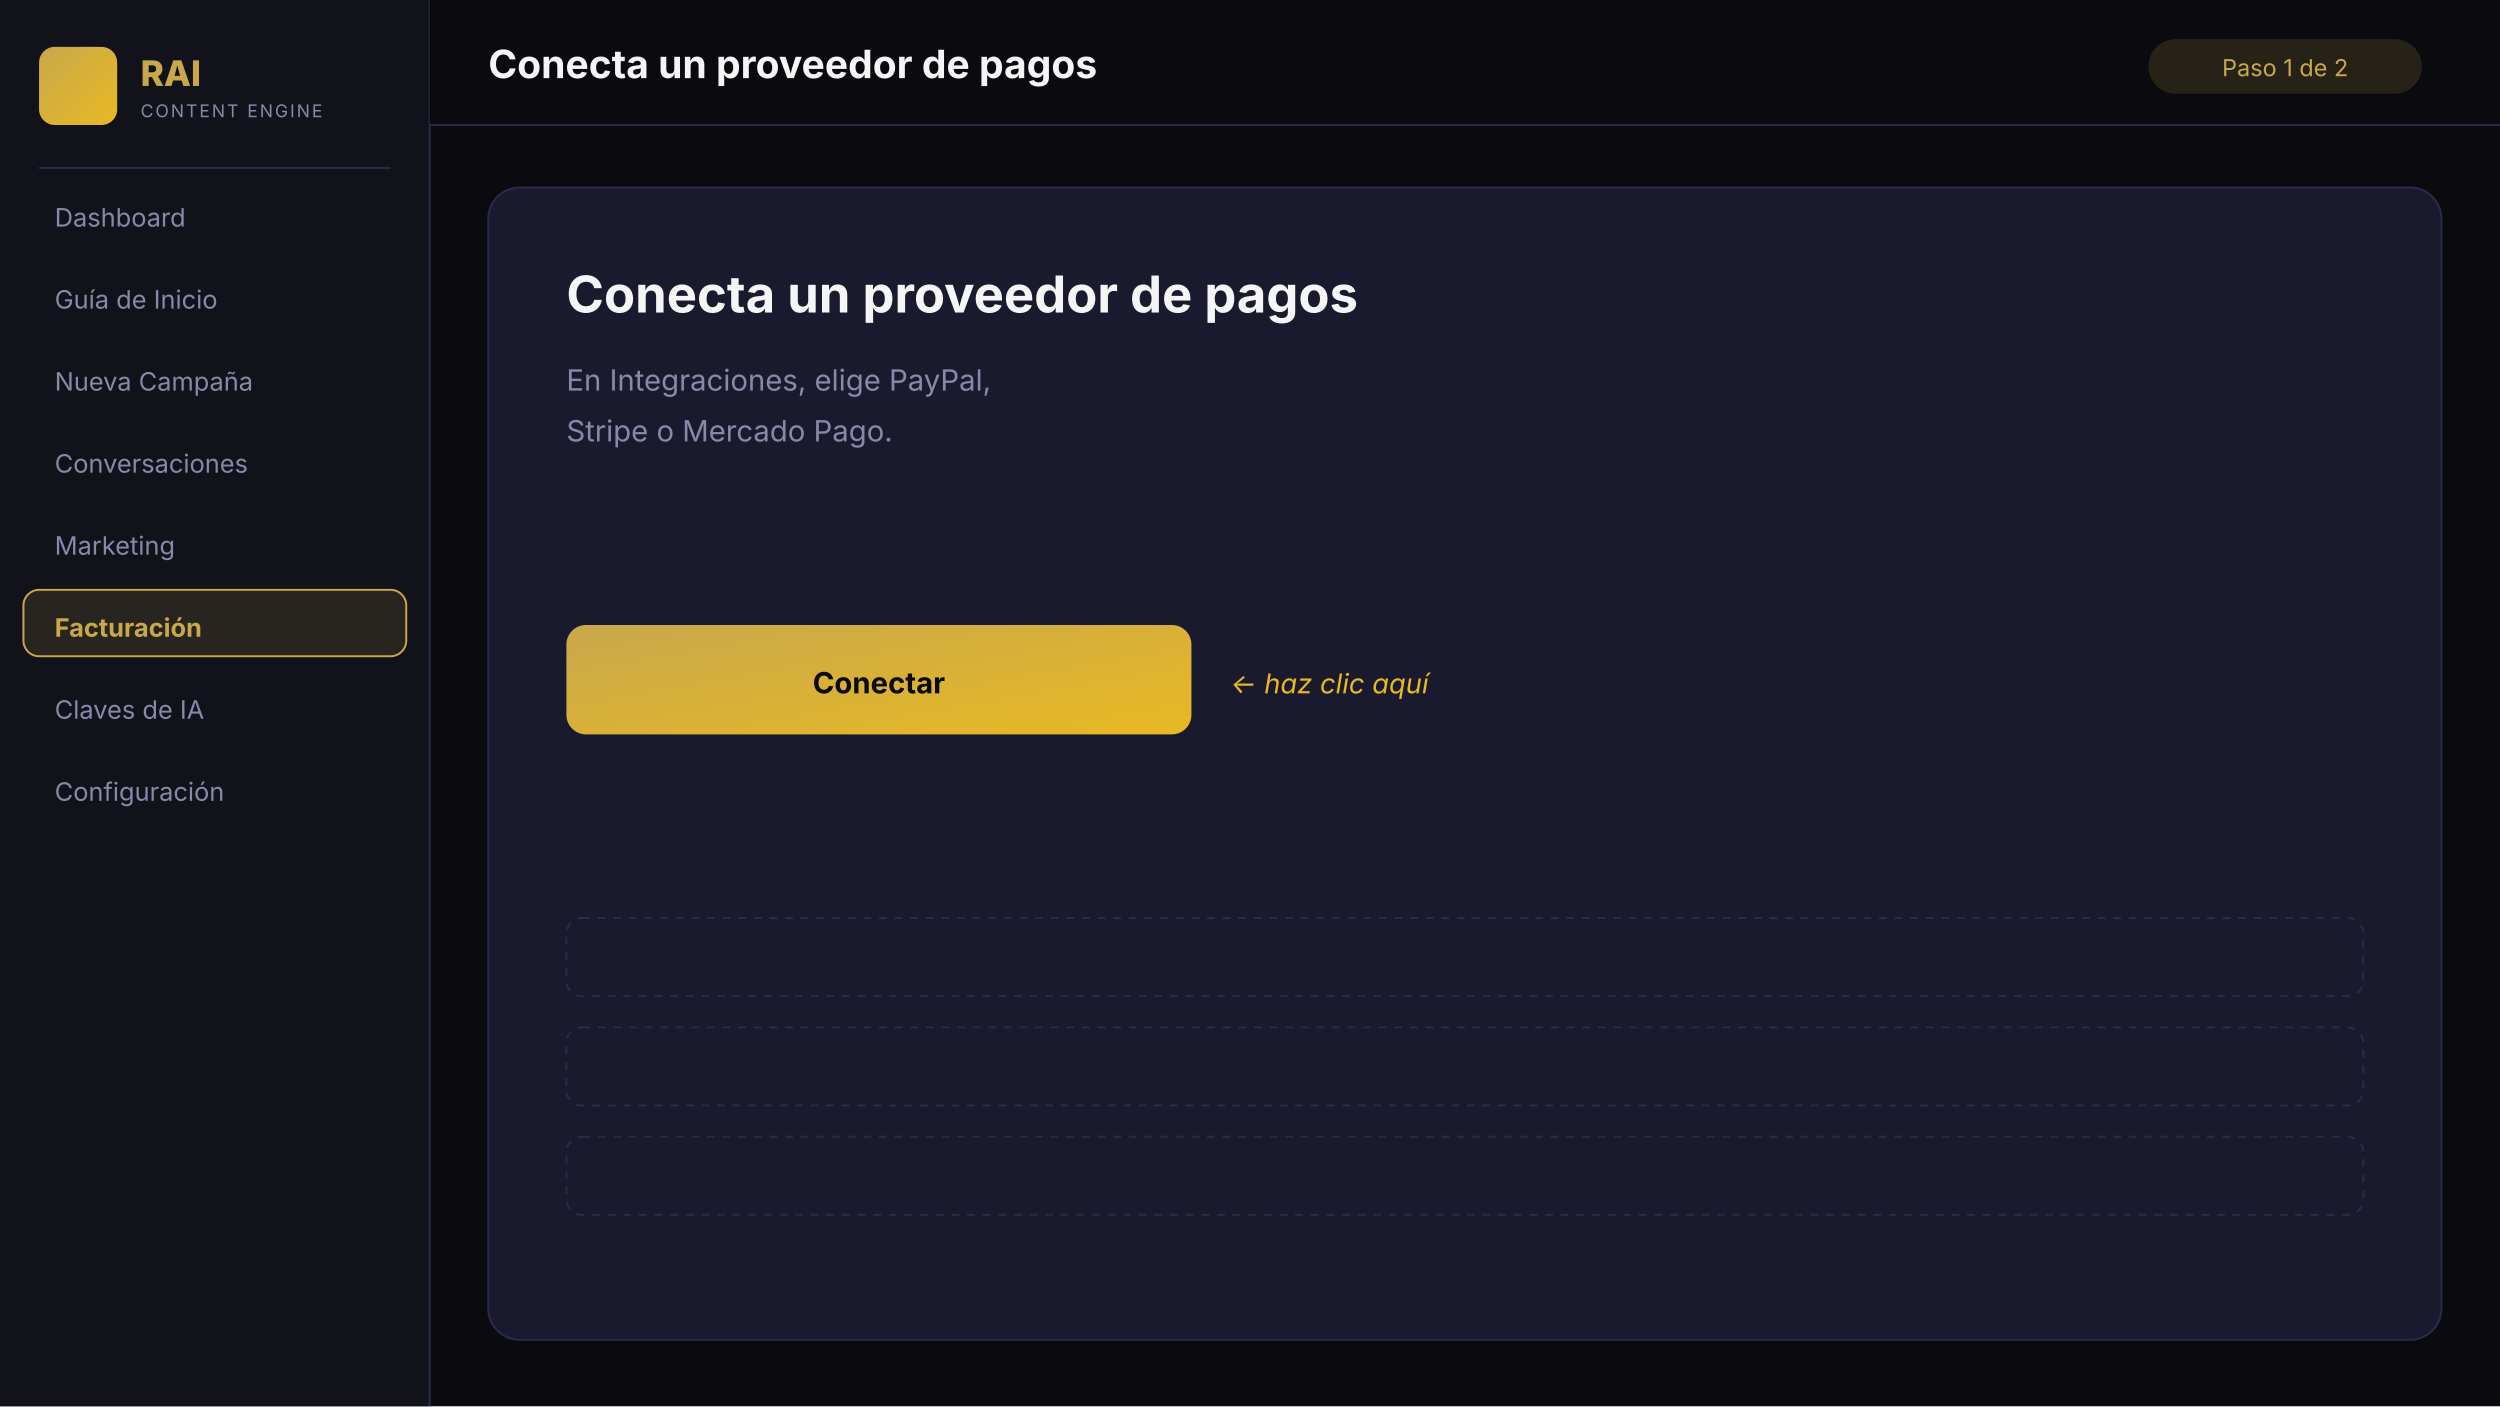
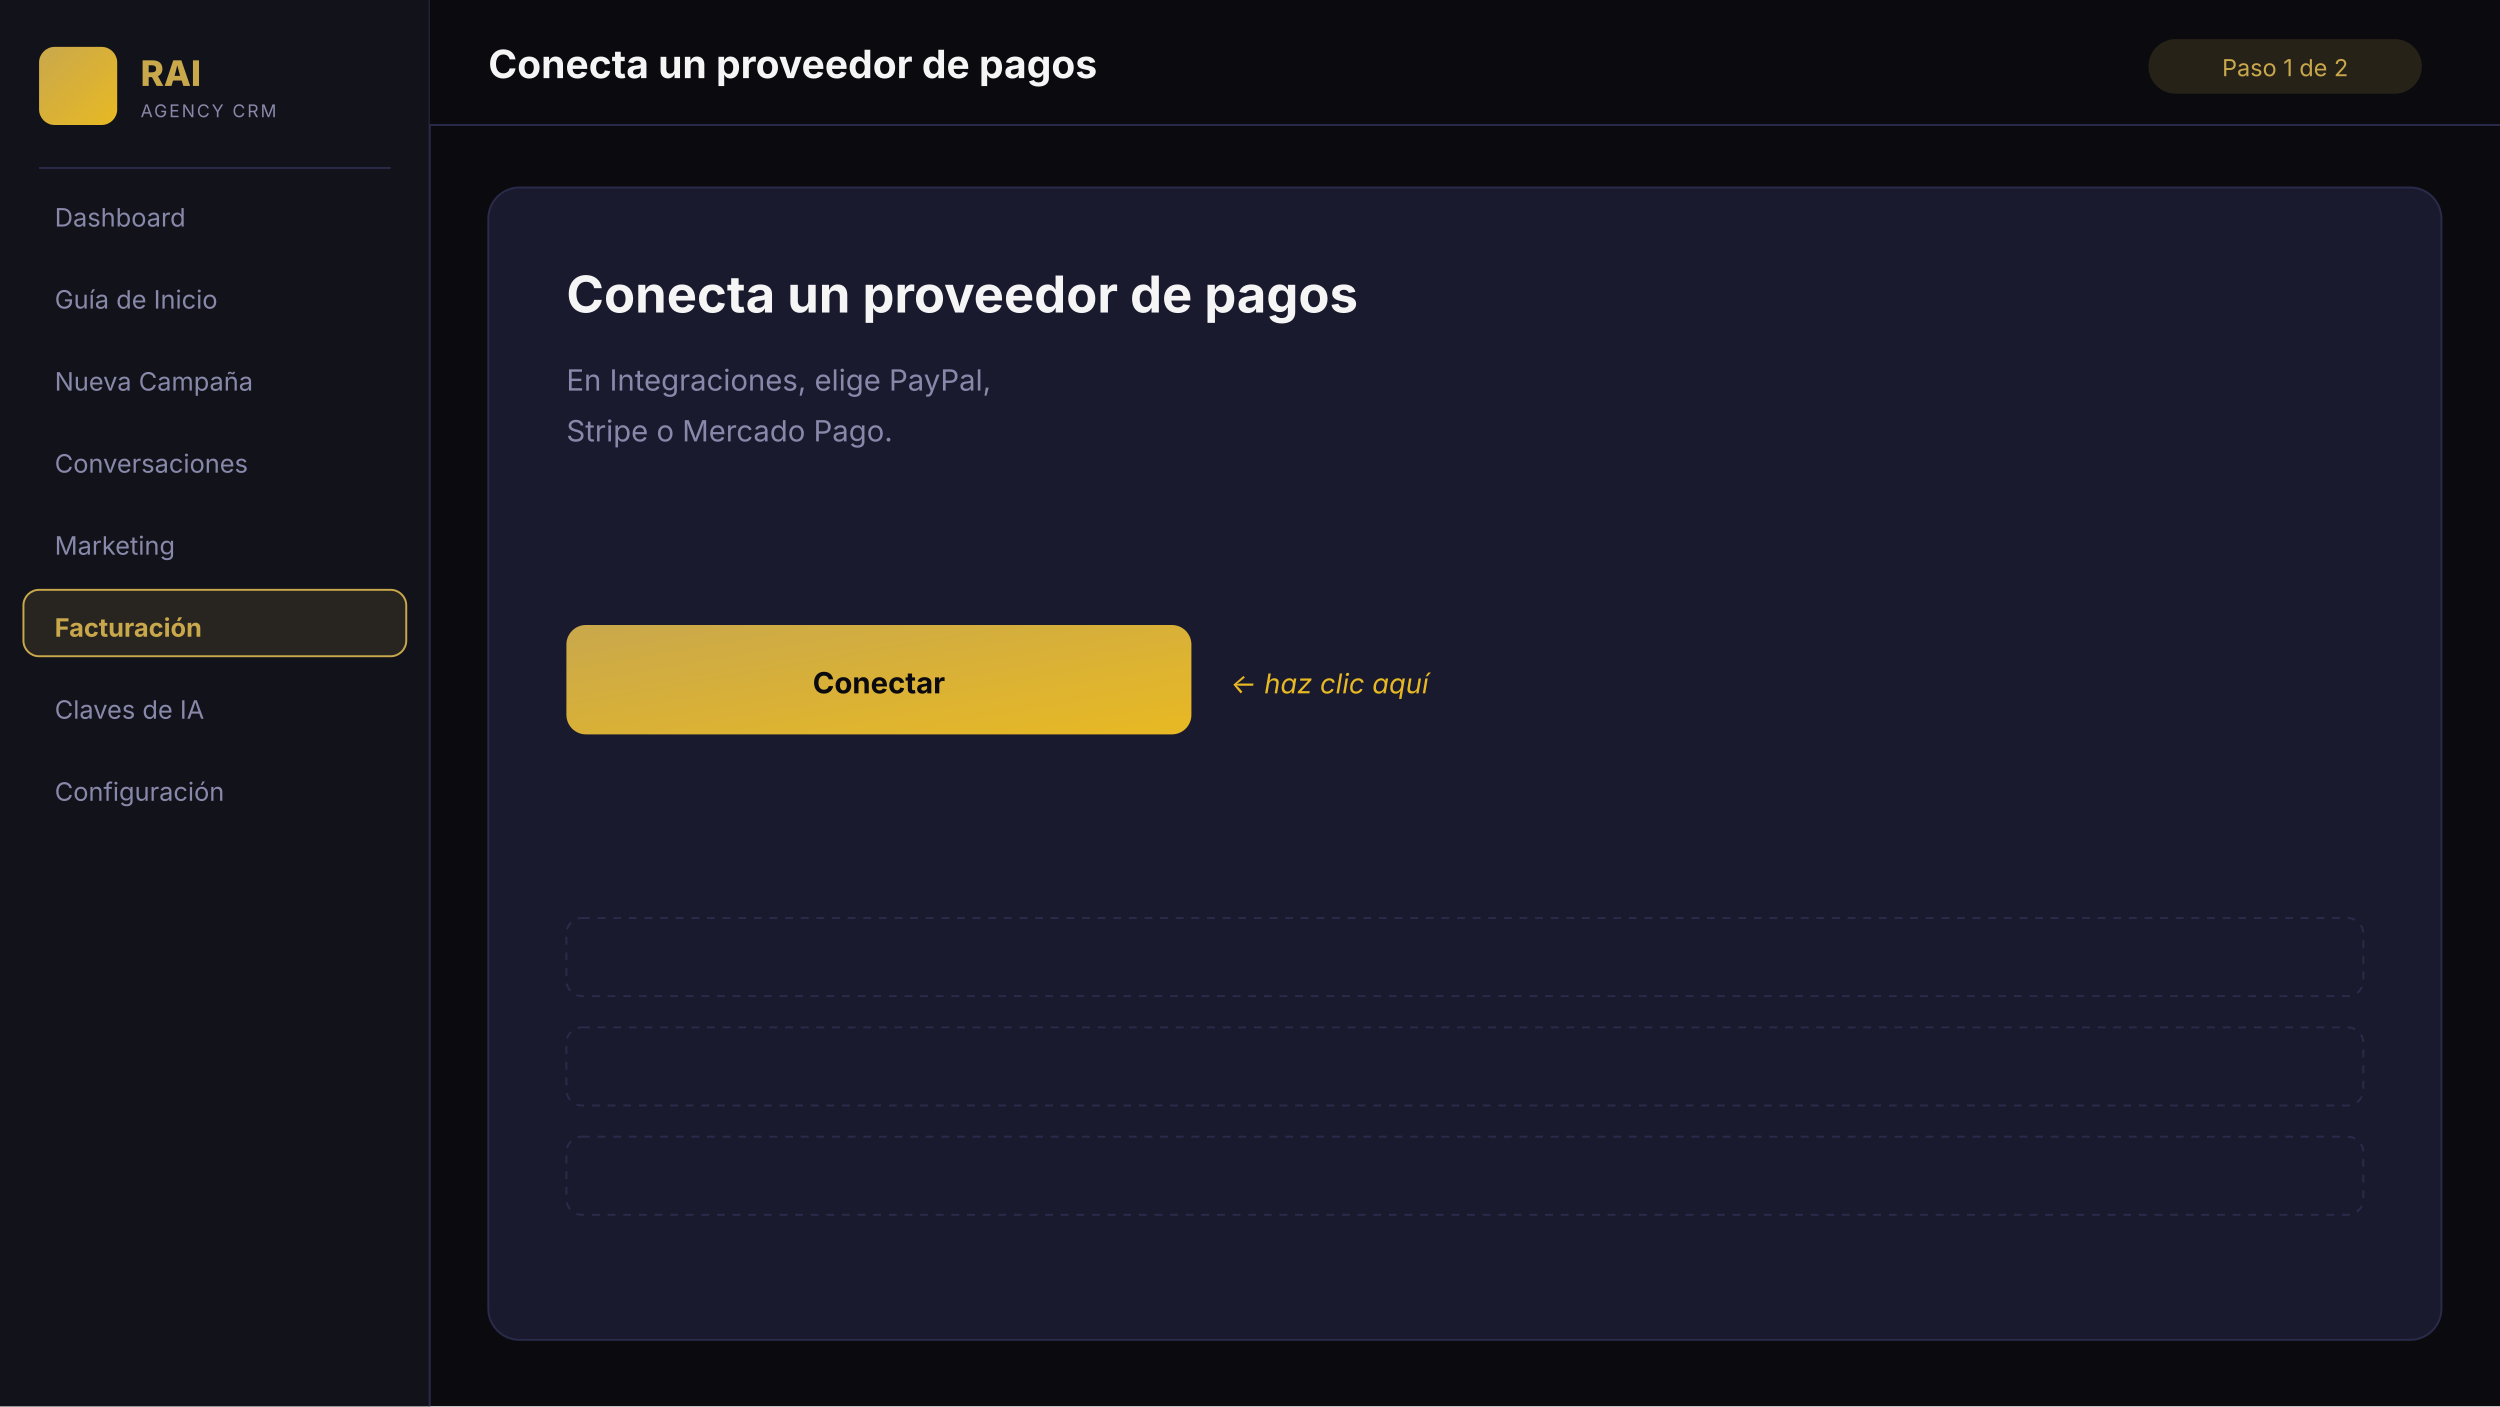
<svg xmlns="http://www.w3.org/2000/svg" viewBox="0 0 1280 720" font-family="Inter, Arial, sans-serif">
  <defs>
    <linearGradient id="goldGrad" x1="0" y1="0" x2="1" y2="1">
      <stop offset="0" stop-color="#C9A84C" />
      <stop offset="1" stop-color="#E8B923" />
    </linearGradient>
  </defs>
  <rect width="1280" height="720" fill="#0A0A0F" />
  <rect x="0" y="0" width="220" height="720" fill="#12121A" />
  <line x1="220" y1="0" x2="220" y2="720" stroke="#2A2A4A" stroke-width="1" />
  <rect x="20" y="24" width="40" height="40" rx="8" fill="url(#goldGrad)" />
  <text x="72" y="44" fill="#C9A84C" font-size="18" font-weight="800">RAI</text>
-   <text x="72" y="60" fill="#8888AA" font-size="9" letter-spacing="1">CONTENT ENGINE</text>
+   <text x="72" y="60" fill="#8888AA" font-size="9" letter-spacing="1">AGENCY CRM</text>
  <line x1="20" y1="86" x2="200" y2="86" stroke="#2A2A4A" stroke-width="1" />
  <text x="28" y="116" fill="#8888AA" font-family="Inter, Arial, sans-serif" font-size="13">Dashboard</text>
  <text x="28" y="158" fill="#8888AA" font-family="Inter, Arial, sans-serif" font-size="13">Guía de Inicio</text>
  <text x="28" y="200" fill="#8888AA" font-family="Inter, Arial, sans-serif" font-size="13">Nueva Campaña</text>
  <text x="28" y="242" fill="#8888AA" font-family="Inter, Arial, sans-serif" font-size="13">Conversaciones</text>
  <text x="28" y="284" fill="#8888AA" font-family="Inter, Arial, sans-serif" font-size="13">Marketing</text>
  <rect x="12" y="302" width="196" height="34" rx="8" fill="rgba(201,168,76,0.12)" stroke="#C9A84C" stroke-width="1" />
  <text x="28" y="326" fill="#C9A84C" font-family="Inter, Arial, sans-serif" font-size="13" font-weight="700">Facturación</text>
  <text x="28" y="368" fill="#8888AA" font-family="Inter, Arial, sans-serif" font-size="13">Claves de IA</text>
  <text x="28" y="410" fill="#8888AA" font-family="Inter, Arial, sans-serif" font-size="13">Configuración</text>
  <rect x="220" y="0" width="1060" height="64" fill="#0A0A0F" />
  <line x1="220" y1="64" x2="1280" y2="64" stroke="#2A2A4A" stroke-width="1" />
  <text x="250" y="40" fill="#F5F5F5" font-size="20" font-weight="700">Conecta un proveedor de pagos</text>
  <rect x="1100" y="20" width="140" height="28" rx="14" fill="rgba(201,168,76,0.15)" />
  <text x="1170" y="39" fill="#C9A84C" font-size="12" text-anchor="middle">Paso 1 de 2</text>
  <rect x="250" y="96" width="1000" height="590" rx="16" fill="#1A1A2E" stroke="#2A2A4A" stroke-width="1" />
  <text x="290" y="160" fill="#F5F5F5" font-size="26" font-weight="700">Conecta un proveedor de pagos</text>
  <text x="290" y="200" fill="#8888AA" font-size="15">
    <tspan x="290" dy="0">En Integraciones, elige PayPal,</tspan>
    <tspan x="290" dy="26">Stripe o Mercado Pago.</tspan>
  </text>
  <rect x="290" y="320" width="320" height="56" rx="10" fill="url(#goldGrad)" />
  <text x="450" y="355" fill="#0A0A0F" font-size="15" font-weight="700" text-anchor="middle">Conectar</text>
  <text x="630" y="355" fill="#E8B923" font-size="14" font-style="italic">← haz clic aquí</text>
  <rect x="290" y="470" width="920" height="40" rx="8" fill="none" stroke="#2A2A4A" stroke-width="1" stroke-dasharray="4 4" />
  <rect x="290" y="526" width="920" height="40" rx="8" fill="none" stroke="#2A2A4A" stroke-width="1" stroke-dasharray="4 4" />
  <rect x="290" y="582" width="920" height="40" rx="8" fill="none" stroke="#2A2A4A" stroke-width="1" stroke-dasharray="4 4" />
</svg>
